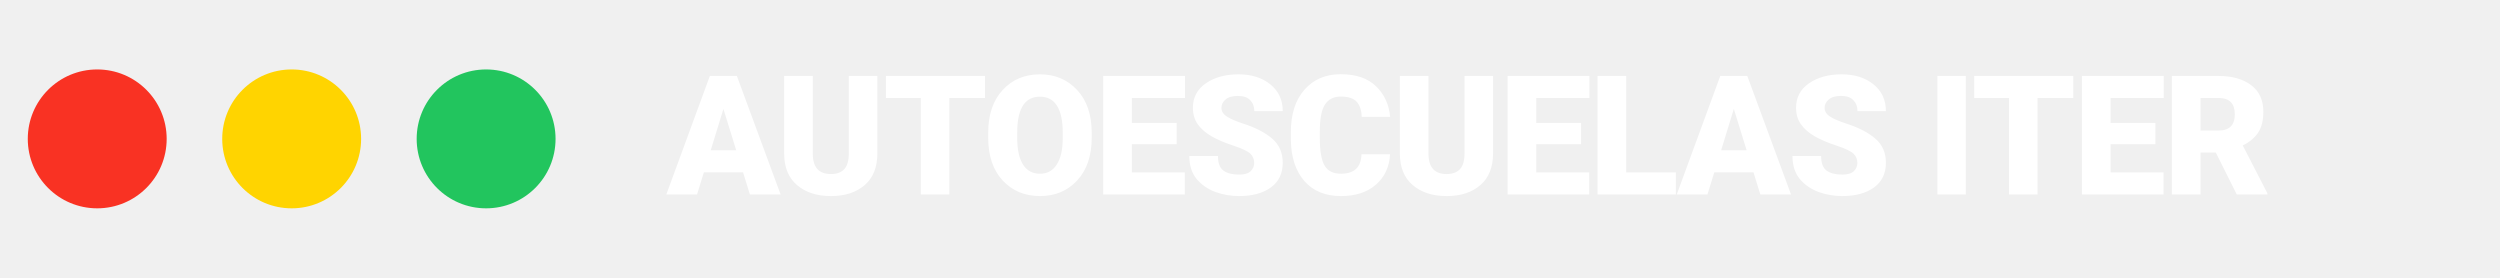
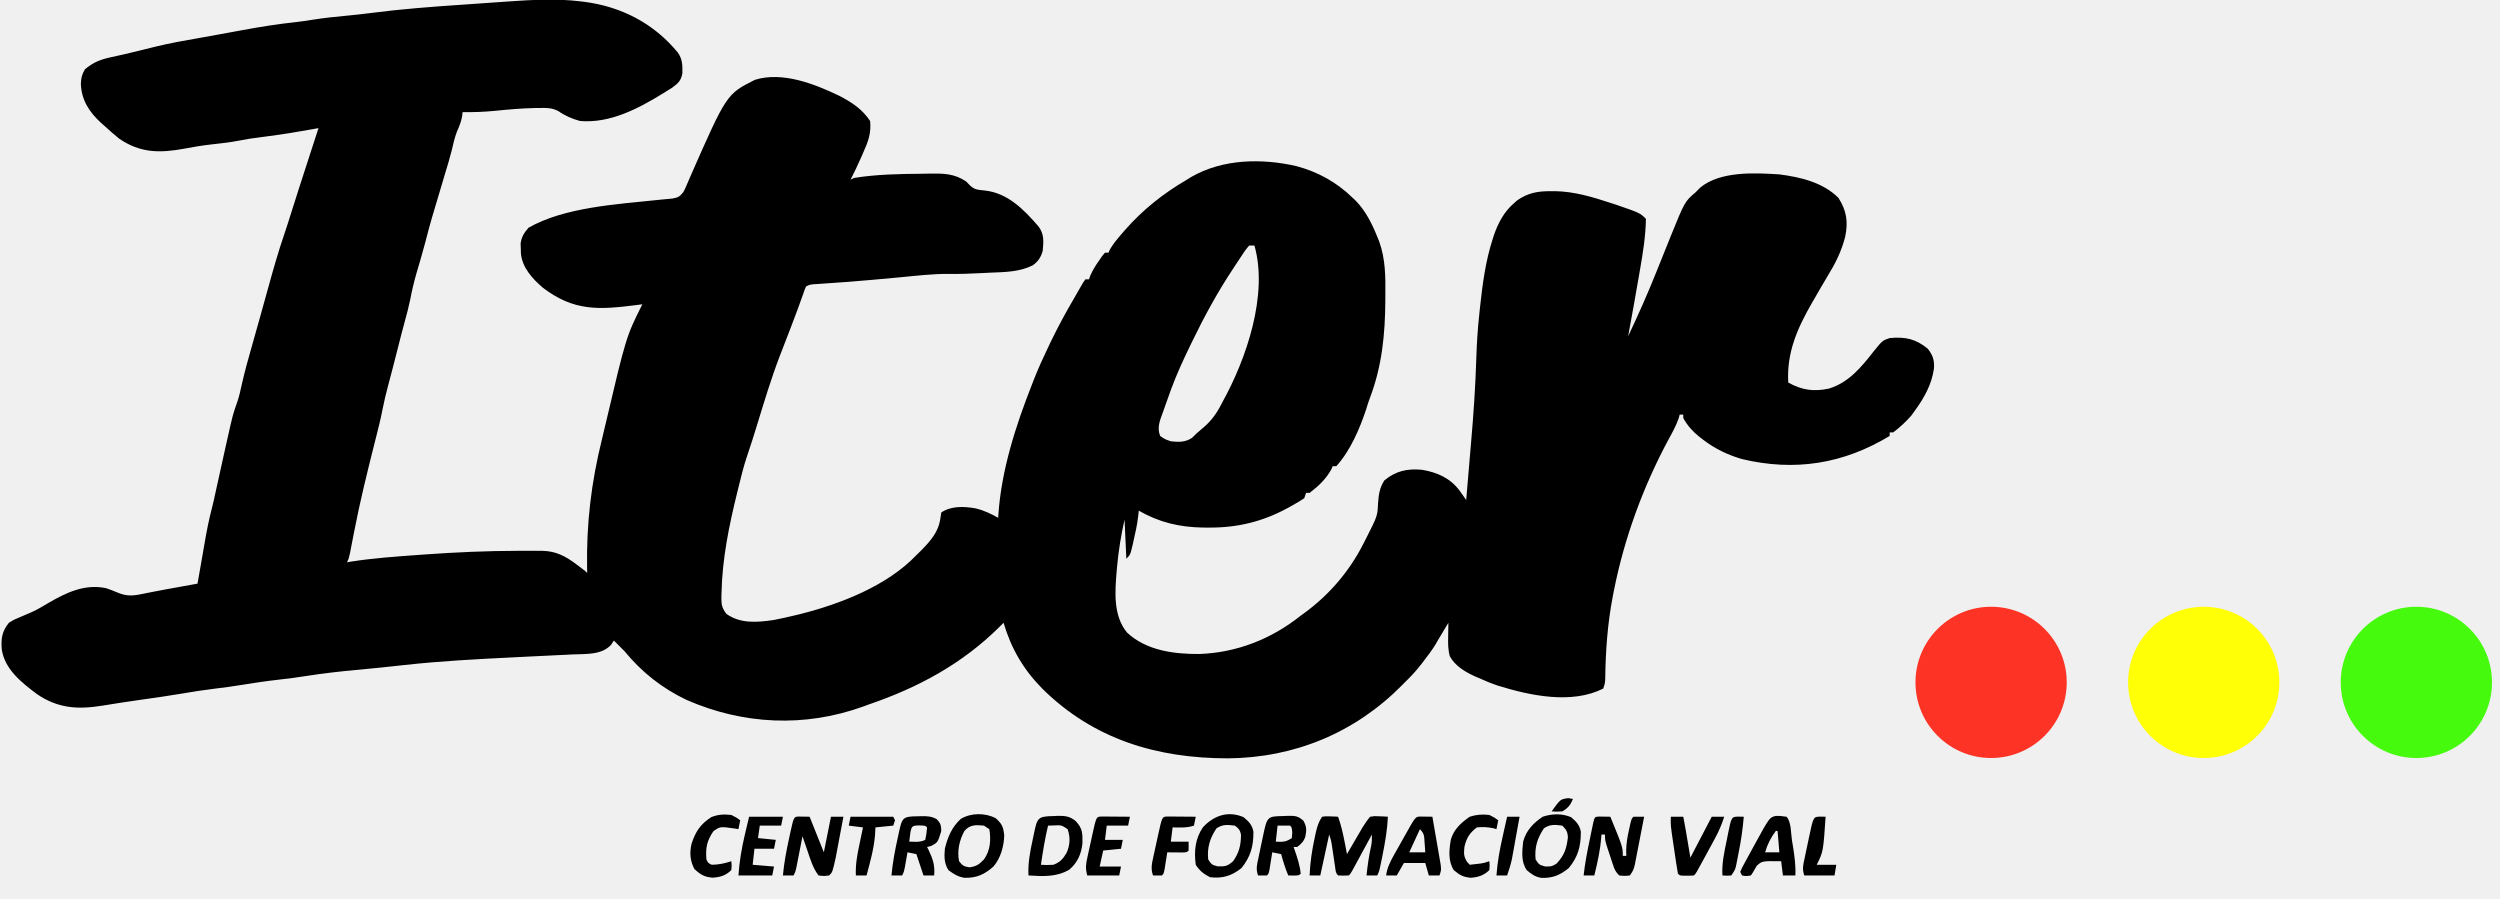
- <svg xmlns="http://www.w3.org/2000/svg" viewBox="0 0 360 40" width="360" height="40" fill="none">
-   <g id="semaforo">
-     <circle cx="14" cy="20" r="10" fill="#f93223" />
-     <circle cx="42" cy="20" r="10" fill="#ffd400" />
-     <circle cx="70" cy="20" r="10" fill="#22c55e" />
+ <svg xmlns="http://www.w3.org/2000/svg" viewBox="0 0 1405 505" width="1405" height="505" fill="none">
+   <g id="iter-logo">
+     <path id="iter-wordmark" fill="#000000" fill-rule="evenodd" d="M 326.12 0.75 C 326.86 0.84 327.60 0.93 328.36 1.02 C 349.24 3.73 367.36 13.09 380.86 29.44 C 383.57 33.16 383.59 36.69 383.50 41.19 C 382.76 45.33 381.10 46.82 377.78 49.26 C 376.86 49.83 375.94 50.41 375.00 51.00 C 374.45 51.35 373.89 51.70 373.32 52.05 C 359.10 60.85 343.06 69.44 326.00 68.00 C 321.51 66.78 317.52 65.07 313.71 62.38 C 310.16 60.57 307.02 60.59 303.12 60.69 C 302.35 60.70 301.58 60.70 300.79 60.71 C 293.21 60.86 285.68 61.53 278.15 62.29 C 272.07 62.89 266.10 63.12 260.00 63.00 C 259.90 63.85 259.79 64.69 259.69 65.56 C 259.07 68.64 258.11 71.06 256.82 73.89 C 255.46 77.38 254.69 81.00 253.84 84.64 C 252.71 89.14 251.35 93.56 250.00 98.00 C 242.01 124.64 242.01 124.64 239.00 136.25 C 238.20 139.25 237.36 142.23 236.50 145.21 C 236.23 146.14 235.96 147.06 235.69 148.02 C 235.16 149.82 234.64 151.62 234.10 153.42 C 232.65 158.43 231.47 163.42 230.50 168.55 C 229.69 172.54 228.63 176.45 227.56 180.38 C 227.11 182.05 226.67 183.73 226.22 185.41 C 226.01 186.21 225.79 187.01 225.57 187.83 C 224.88 190.46 224.21 193.10 223.56 195.75 C 222.60 199.67 221.59 203.58 220.55 207.49 C 220.42 208.00 220.42 208.00 219.75 210.54 C 219.22 212.55 218.69 214.55 218.16 216.55 C 216.99 220.98 215.89 225.39 215.02 229.88 C 213.83 236.09 212.25 242.19 210.69 248.31 C 206.45 265.15 202.27 281.95 199.00 299.00 C 198.46 301.77 197.92 304.54 197.38 307.31 C 197.14 308.55 196.90 309.78 196.65 311.05 C 196.00 314.00 196.00 314.00 195.00 316.00 C 195.71 315.88 196.42 315.76 197.15 315.64 C 209.70 313.68 222.34 312.79 235.00 311.88 C 236.22 311.79 237.44 311.70 238.69 311.61 C 256.15 310.36 273.56 309.59 291.06 309.56 C 292.03 309.56 293.01 309.55 294.01 309.54 C 296.75 309.53 299.48 309.54 302.22 309.57 C 303.01 309.56 303.81 309.56 304.62 309.56 C 312.39 309.69 317.65 312.46 323.88 317.12 C 324.82 317.83 325.77 318.53 326.74 319.26 C 329.00 321.00 329.00 321.00 330.00 322.00 C 329.98 321.24 329.97 320.48 329.95 319.70 C 329.50 294.53 332.21 271.47 338.27 246.98 C 338.91 244.35 339.54 241.71 340.15 239.07 C 351.86 189.28 351.86 189.28 361.00 171.00 C 359.91 171.14 358.82 171.29 357.70 171.44 C 336.72 174.09 322.60 175.11 305.00 161.62 C 299.20 156.63 293.52 150.44 292.76 142.51 C 292.74 141.58 292.71 140.65 292.69 139.69 C 292.65 138.76 292.61 137.84 292.57 136.89 C 293.15 132.99 294.46 131.00 297.00 128.00 C 317.18 116.46 346.62 114.81 369.31 112.41 C 370.10 112.33 370.89 112.25 371.71 112.16 C 373.77 111.95 375.84 111.77 377.90 111.59 C 381.28 110.95 381.88 110.54 384.00 108.00 C 384.99 106.16 384.99 106.16 385.88 104.07 C 386.21 103.29 386.55 102.50 386.90 101.69 C 387.27 100.84 387.63 100.00 388.00 99.12 C 408.36 52.85 408.36 52.85 424.28 44.86 C 439.77 39.99 458.15 47.30 472.00 54.00 C 479.01 57.71 484.55 61.33 489.00 68.00 C 489.69 74.78 487.96 79.50 485.19 85.62 C 484.83 86.44 484.47 87.26 484.11 88.11 C 482.20 92.47 480.17 96.76 478.00 101.00 C 478.66 100.67 479.32 100.34 480.00 100.00 C 492.42 97.98 505.25 97.76 517.81 97.65 C 519.22 97.63 520.62 97.61 522.03 97.58 C 530.08 97.44 536.21 97.43 543.00 102.00 C 543.69 102.72 544.39 103.44 545.10 104.18 C 547.72 106.69 549.81 106.70 553.38 107.06 C 566.28 108.41 575.37 117.70 583.54 127.15 C 586.89 131.39 586.53 135.79 586.00 141.00 C 585.01 144.56 583.42 147.01 580.37 149.14 C 572.70 152.94 564.57 152.90 556.19 153.25 C 554.69 153.33 553.20 153.40 551.70 153.48 C 545.55 153.80 539.43 154.04 533.27 153.93 C 523.97 153.87 514.69 155.00 505.44 155.88 C 501.42 156.25 497.40 156.61 493.38 156.98 C 492.40 157.07 491.42 157.16 490.41 157.25 C 481.11 158.10 471.81 158.80 462.49 159.40 C 461.51 159.47 460.53 159.54 459.52 159.61 C 459.10 159.63 459.10 159.63 456.99 159.77 C 455.00 160.00 455.00 160.00 453.00 161.00 C 452.21 162.77 452.21 162.77 451.38 165.25 C 449.37 171.00 447.24 176.69 445.06 182.38 C 444.71 183.29 444.36 184.21 444.00 185.16 C 442.13 190.07 440.23 194.98 438.31 199.88 C 433.34 212.83 429.37 226.13 425.30 239.39 C 423.57 245.00 421.81 250.59 419.91 256.14 C 417.93 262.02 416.43 267.97 415.00 274.00 C 414.88 274.50 414.88 274.50 414.25 277.03 C 409.69 295.56 405.92 313.93 405.50 333.06 C 405.48 333.48 405.48 333.48 405.41 335.57 C 405.41 339.72 405.63 341.50 408.16 344.93 C 415.99 350.63 425.51 349.79 434.72 348.46 C 438.51 347.74 442.25 346.90 446.00 346.00 C 447.26 345.70 448.52 345.40 449.82 345.09 C 472.46 339.36 498.58 329.22 515.00 312.00 C 515.83 311.20 516.65 310.39 517.50 309.56 C 522.86 304.07 527.46 299.07 528.50 291.25 C 528.66 290.18 528.83 289.11 529.00 288.00 C 534.59 284.27 541.70 284.55 548.19 285.69 C 552.88 286.78 556.80 288.67 561.00 291.00 C 561.01 290.72 561.01 290.72 561.08 289.30 C 562.77 264.24 570.83 239.22 580.00 216.00 C 580.30 215.22 580.60 214.44 580.91 213.64 C 583.41 207.25 586.22 201.05 589.19 194.88 C 589.67 193.87 590.15 192.87 590.64 191.84 C 594.75 183.35 599.22 175.13 604.00 167.00 C 604.60 165.94 605.20 164.89 605.82 163.80 C 606.35 162.88 606.89 161.95 607.44 161.00 C 607.89 160.22 608.34 159.43 608.81 158.62 C 609.20 158.09 609.59 157.55 610.00 157.00 C 610.66 157.00 611.32 157.00 612.00 157.00 C 612.26 156.28 612.52 155.57 612.78 154.83 C 614.07 151.83 615.63 149.36 617.50 146.69 C 618.11 145.80 618.72 144.92 619.34 144.01 C 619.89 143.35 620.44 142.68 621.00 142.00 C 621.66 142.00 622.32 142.00 623.00 142.00 C 623.22 141.48 623.44 140.95 623.66 140.41 C 625.51 137.09 627.91 134.30 630.38 131.44 C 630.90 130.82 631.43 130.21 631.98 129.57 C 642.15 117.95 653.67 108.76 667.00 101.00 C 667.80 100.50 668.60 100.00 669.43 99.48 C 687.15 89.25 709.10 88.90 728.65 93.37 C 740.61 96.60 751.14 102.36 760.00 111.00 C 760.33 111.31 760.33 111.31 761.97 112.86 C 767.49 118.55 771.07 125.69 774.00 133.00 C 774.36 133.87 774.71 134.75 775.08 135.65 C 778.70 145.74 778.66 155.54 778.56 166.12 C 778.56 167.05 778.56 167.97 778.55 168.92 C 778.46 187.75 776.67 205.88 769.90 223.60 C 769.09 225.76 768.40 227.91 767.75 230.12 C 764.12 241.08 758.81 253.41 751.00 262.00 C 750.34 262.00 749.68 262.00 749.00 262.00 C 748.77 262.54 748.55 263.07 748.31 263.62 C 745.26 269.16 740.99 273.23 736.00 277.00 C 735.34 277.00 734.68 277.00 734.00 277.00 C 733.67 277.99 733.34 278.98 733.00 280.00 C 730.56 281.61 728.18 283.04 725.62 284.44 C 724.90 284.84 724.17 285.24 723.42 285.65 C 709.62 293.11 695.49 296.58 679.81 296.50 C 679.18 296.50 679.18 296.50 675.96 296.49 C 662.83 296.26 651.45 293.58 640.00 287.00 C 639.87 288.14 639.75 289.27 639.62 290.45 C 639.05 295.00 638.12 299.41 637.06 303.88 C 636.89 304.63 636.72 305.39 636.55 306.17 C 635.24 311.76 635.24 311.76 633.00 314.00 C 632.67 306.74 632.34 299.48 632.00 292.00 C 630.03 300.80 628.62 309.39 627.81 318.38 C 627.73 319.29 627.65 320.20 627.56 321.15 C 626.59 332.58 625.56 346.04 633.39 355.48 C 644.16 365.67 660.01 367.67 674.27 367.54 C 695.26 366.74 714.67 359.03 731.00 346.00 C 731.73 345.47 732.46 344.94 733.21 344.40 C 747.00 334.29 758.23 321.22 766.00 306.00 C 766.52 304.99 767.03 303.99 767.57 302.95 C 774.14 289.97 774.14 289.97 774.44 283.12 C 774.83 277.97 775.22 274.40 778.00 270.00 C 784.36 264.71 790.81 263.26 799.00 264.00 C 807.57 265.38 814.98 268.61 820.30 275.74 C 820.74 276.36 821.18 276.99 821.63 277.63 C 822.07 278.26 822.52 278.89 822.98 279.54 C 823.32 280.02 823.65 280.50 824.00 281.00 C 824.64 273.53 825.28 266.06 825.90 258.59 C 826.20 255.12 826.49 251.65 826.79 248.17 C 828.13 232.60 829.21 217.08 829.68 201.44 C 829.94 193.04 830.46 184.74 831.38 176.38 C 831.44 175.75 831.44 175.75 831.78 172.59 C 833.21 159.51 834.82 146.92 838.88 134.38 C 839.11 133.65 839.34 132.93 839.58 132.18 C 841.94 125.35 845.30 118.94 850.88 114.19 C 851.49 113.64 852.11 113.10 852.74 112.54 C 858.91 108.33 864.24 107.42 871.56 107.44 C 872.47 107.44 873.37 107.44 874.31 107.44 C 885.01 107.71 894.90 110.67 905.00 114.00 C 906.17 114.38 907.34 114.76 908.55 115.15 C 921.69 119.69 921.69 119.69 925.00 123.00 C 924.86 132.61 923.34 142.06 921.69 151.50 C 921.47 152.79 921.25 154.08 921.02 155.41 C 919.10 166.62 917.08 177.82 915.00 189.00 C 920.64 177.08 925.98 165.09 930.87 152.84 C 933.04 147.38 935.24 141.94 937.44 136.50 C 937.90 135.34 938.37 134.18 938.85 132.99 C 946.84 113.26 946.84 113.26 953.00 108.00 C 953.83 107.15 954.65 106.31 955.50 105.44 C 966.82 96.07 986.28 97.12 1000.00 98.00 C 1011.84 99.52 1024.51 102.51 1033.19 111.19 C 1037.78 118.31 1038.75 124.76 1037.00 133.00 C 1034.95 141.16 1031.55 147.94 1027.17 155.07 C 1024.67 159.19 1022.28 163.38 1019.88 167.56 C 1019.37 168.42 1018.87 169.29 1018.35 170.18 C 1010.13 184.45 1004.01 198.25 1005.00 215.00 C 1012.65 219.23 1019.21 220.22 1027.79 218.41 C 1039.00 214.98 1045.99 206.44 1052.99 197.48 C 1057.96 191.35 1057.96 191.35 1062.00 190.00 C 1070.66 189.15 1076.63 190.44 1083.38 195.94 C 1086.30 199.66 1087.21 202.49 1086.88 207.19 C 1085.56 216.27 1081.34 223.68 1076.00 231.00 C 1075.38 231.87 1074.76 232.73 1074.12 233.62 C 1071.05 237.06 1067.69 240.23 1064.00 243.00 C 1063.34 243.00 1062.68 243.00 1062.00 243.00 C 1062.00 243.66 1062.00 244.32 1062.00 245.00 C 1036.01 260.70 1008.74 265.09 979.00 258.00 C 970.82 255.61 963.75 252.19 957.00 247.00 C 956.35 246.50 955.70 246.01 955.04 245.50 C 951.19 242.38 948.45 239.31 946.00 235.00 C 946.00 234.34 946.00 233.68 946.00 233.00 C 945.34 233.00 944.68 233.00 944.00 233.00 C 943.76 233.82 943.52 234.64 943.28 235.48 C 941.76 239.67 939.71 243.36 937.56 247.25 C 923.40 273.65 912.80 302.59 907.00 332.00 C 906.91 332.48 906.91 332.48 906.43 334.89 C 903.44 350.45 902.33 365.75 902.14 381.58 C 902.00 384.00 902.00 384.00 901.00 387.00 C 883.19 395.91 860.00 390.96 841.86 385.34 C 838.14 384.09 834.56 382.62 831.00 381.00 C 830.24 380.67 829.48 380.35 828.69 380.01 C 823.24 377.51 817.75 374.21 814.81 368.83 C 813.74 365.10 813.79 361.53 813.88 357.69 C 813.88 356.95 813.89 356.21 813.90 355.44 C 813.93 353.63 813.96 351.81 814.00 350.00 C 813.80 350.33 813.80 350.33 812.79 352.01 C 811.20 354.67 809.60 357.34 808.00 360.00 C 807.54 360.80 807.08 361.60 806.61 362.43 C 804.63 365.60 802.41 368.55 800.12 371.50 C 799.70 372.06 799.28 372.61 798.85 373.18 C 796.12 376.72 793.22 379.89 790.00 383.00 C 789.35 383.66 788.71 384.31 788.04 384.99 C 761.64 411.78 727.55 425.91 689.97 426.19 C 650.17 426.15 614.56 415.53 585.69 386.94 C 575.19 376.29 568.22 364.39 564.00 350.00 C 563.28 350.73 562.56 351.45 561.81 352.20 C 540.77 373.13 515.88 386.49 488.00 396.00 C 487.06 396.35 486.13 396.70 485.16 397.05 C 452.30 408.93 417.71 407.29 385.86 393.36 C 372.05 386.79 360.70 377.79 351.00 366.00 C 349.68 364.65 348.36 363.31 347.00 362.00 C 346.34 361.34 345.68 360.68 345.00 360.00 C 344.74 360.39 344.74 360.39 343.44 362.38 C 338.02 368.20 329.43 367.45 321.97 367.78 C 320.80 367.84 319.63 367.90 318.43 367.96 C 315.93 368.08 313.43 368.20 310.94 368.32 C 305.74 368.56 300.55 368.82 295.36 369.08 C 292.79 369.21 290.22 369.34 287.65 369.47 C 267.48 370.46 247.33 371.52 227.25 373.75 C 224.15 374.09 221.04 374.42 217.94 374.75 C 216.36 374.92 214.78 375.08 213.21 375.25 C 209.09 375.69 204.97 376.10 200.84 376.46 C 191.25 377.32 181.76 378.40 172.24 379.89 C 166.98 380.72 161.73 381.42 156.44 382.00 C 149.59 382.76 142.81 383.79 136.02 384.89 C 131.00 385.71 125.99 386.40 120.94 387.00 C 114.61 387.76 108.35 388.74 102.07 389.82 C 94.35 391.14 86.61 392.22 78.86 393.31 C 71.75 394.31 64.65 395.40 57.57 396.57 C 43.73 398.81 32.54 398.17 20.67 390.02 C 12.13 383.56 2.66 376.20 1.00 365.00 C 0.51 358.94 1.06 354.92 5.00 350.00 C 8.18 348.07 8.18 348.07 11.88 346.56 C 13.22 345.99 14.57 345.41 15.91 344.83 C 16.25 344.68 16.25 344.68 17.97 343.94 C 21.21 342.44 24.25 340.63 27.31 338.81 C 37.35 332.97 47.66 328.05 59.62 330.55 C 61.80 331.27 63.88 332.10 66.00 333.00 C 70.89 335.07 74.42 334.96 79.50 333.88 C 80.99 333.58 82.48 333.29 83.96 333.00 C 84.76 332.84 85.56 332.68 86.39 332.52 C 91.27 331.55 96.17 330.69 101.06 329.81 C 102.97 329.47 104.88 329.12 106.79 328.77 C 107.19 328.70 107.19 328.70 109.25 328.32 C 109.54 328.27 109.54 328.27 111.00 328.00 C 111.30 326.27 111.61 324.55 111.91 322.82 C 112.18 321.30 112.45 319.77 112.72 318.25 C 113.42 314.34 114.10 310.42 114.76 306.51 C 115.99 299.29 117.34 292.20 119.21 285.11 C 120.00 282.00 120.68 278.89 121.34 275.75 C 123.00 267.98 124.72 260.23 126.48 252.48 C 126.83 250.94 127.18 249.40 127.52 247.86 C 130.89 232.80 130.89 232.80 133.35 225.91 C 134.47 222.61 135.19 219.21 135.94 215.81 C 137.53 208.86 139.37 202.02 141.37 195.17 C 142.72 190.52 144.01 185.85 145.31 181.19 C 145.61 180.12 145.91 179.06 146.22 177.96 C 147.77 172.43 149.31 166.89 150.83 161.36 C 153.60 151.34 156.41 141.40 159.78 131.58 C 161.10 127.69 162.34 123.79 163.56 119.88 C 166.76 109.66 170.07 99.49 173.38 89.31 C 173.65 88.46 173.93 87.61 174.21 86.73 C 175.81 81.82 177.40 76.91 179.00 72.00 C 177.90 72.20 176.81 72.40 175.68 72.60 C 167.35 74.10 159.03 75.49 150.62 76.56 C 139.54 78.02 139.54 78.02 134.19 79.06 C 129.05 80.06 123.88 80.61 118.69 81.18 C 113.47 81.77 108.35 82.64 103.19 83.62 C 89.72 86.08 78.70 85.99 67.02 77.95 C 64.24 75.73 61.61 73.42 59.00 71.00 C 58.25 70.34 57.49 69.67 56.71 68.99 C 50.13 62.91 45.82 56.32 45.44 47.19 C 45.62 43.68 45.93 42.12 47.69 39.00 C 52.19 35.11 56.49 33.41 62.25 32.19 C 63.77 31.85 65.28 31.51 66.80 31.17 C 67.62 30.99 68.45 30.80 69.30 30.62 C 72.24 29.95 75.16 29.24 78.08 28.52 C 79.14 28.25 80.20 27.99 81.30 27.73 C 83.36 27.22 85.42 26.71 87.48 26.19 C 95.49 24.24 103.57 22.79 111.70 21.40 C 115.67 20.71 119.63 19.98 123.59 19.25 C 126.07 18.79 128.54 18.34 131.01 17.89 C 132.67 17.59 134.33 17.28 135.99 16.98 C 146.08 15.11 156.14 13.51 166.35 12.41 C 169.69 12.03 172.99 11.55 176.31 11.00 C 182.42 10.03 188.54 9.41 194.70 8.83 C 199.22 8.40 203.73 7.92 208.24 7.33 C 225.35 5.10 242.50 3.80 259.71 2.64 C 263.72 2.37 267.73 2.09 271.74 1.80 C 274.89 1.58 278.05 1.36 281.20 1.14 C 282.68 1.04 284.16 0.94 285.63 0.83 C 299.05 -0.11 312.74 -0.88 326.12 0.75 Z M 702.00 138.00 C 702.99 138.00 703.98 138.00 705.00 138.00 C 712.85 165.69 700.38 201.90 687.00 226.00 C 686.49 226.98 685.97 227.95 685.44 228.96 C 682.58 234.13 679.45 237.82 674.83 241.53 C 673.09 242.92 671.57 244.42 670.00 246.00 C 666.34 248.58 662.31 248.53 658.00 248.00 C 654.56 246.81 654.56 246.81 652.00 245.00 C 650.08 240.16 651.96 236.14 653.62 231.50 C 653.90 230.70 654.18 229.90 654.47 229.07 C 655.30 226.71 656.15 224.35 657.00 222.00 C 657.42 220.83 657.84 219.66 658.27 218.46 C 661.38 210.08 665.11 202.03 669.00 194.00 C 669.31 193.35 669.63 192.70 669.95 192.03 C 676.81 177.89 684.29 164.10 693.00 151.00 C 693.37 150.43 693.74 149.86 694.13 149.27 C 695.32 147.45 696.53 145.63 697.75 143.81 C 698.13 143.23 698.50 142.66 698.89 142.06 C 699.98 140.46 699.98 140.46 702.00 138.00 Z" />
+     <path id="iter-subtitulo" fill="#000000" fill-rule="evenodd" d="M 559.50 459.75 C 563.20 463.08 563.85 464.60 564.38 469.56 C 564.18 475.76 562.37 482.17 558.35 486.96 C 553.40 491.38 548.84 493.51 542.06 493.32 C 538.30 492.74 536.06 491.27 533.00 489.00 C 530.59 485.12 530.63 481.48 531.00 477.00 C 532.55 470.52 534.97 464.75 540.00 460.19 C 545.83 456.73 553.58 456.79 559.50 459.75 Z M 882.94 459.25 C 885.83 461.71 887.77 463.66 888.43 467.48 C 888.45 475.65 886.87 481.53 881.62 487.88 C 876.63 491.92 872.57 493.57 866.18 493.36 C 862.75 492.80 860.60 491.22 858.00 489.00 C 854.73 484.10 855.46 478.73 856.00 473.00 C 857.68 466.77 861.72 462.54 867.00 459.00 C 872.22 457.26 877.85 457.08 882.94 459.25 Z M 698.88 459.25 C 701.83 461.68 703.76 463.63 704.43 467.48 C 704.45 475.65 702.84 481.47 697.69 487.88 C 692.04 492.34 687.03 493.78 680.00 493.00 C 676.25 490.98 674.36 489.55 672.00 486.00 C 671.02 478.43 671.66 471.41 676.00 465.00 C 682.06 458.33 690.22 455.49 698.88 459.25 Z M 592.19 458.62 C 592.94 458.59 593.70 458.55 594.48 458.51 C 598.62 458.45 601.21 458.73 604.49 461.40 C 608.46 465.51 608.42 468.41 608.33 473.98 C 607.68 479.96 605.59 484.78 600.97 488.73 C 593.75 493.02 586.11 492.49 578.00 492.00 C 577.66 484.90 578.93 478.48 580.44 471.56 C 580.67 470.46 580.90 469.36 581.13 468.23 C 582.97 459.59 583.22 458.79 592.19 458.62 Z M 743.00 459.00 C 745.16 458.71 745.16 458.71 747.62 458.81 C 748.44 458.84 749.26 458.87 750.10 458.89 C 750.41 458.91 750.41 458.91 752.00 459.00 C 753.63 463.56 754.72 468.13 755.62 472.88 C 755.76 473.56 755.89 474.25 756.03 474.96 C 756.36 476.64 756.68 478.32 757.00 480.00 C 757.29 479.51 757.57 479.01 757.87 478.50 C 759.18 476.25 760.50 474.00 761.81 471.75 C 762.04 471.36 762.04 471.36 763.18 469.39 C 763.62 468.64 764.06 467.89 764.52 467.11 C 764.92 466.42 765.33 465.73 765.74 465.01 C 767.07 462.90 768.38 460.91 770.00 459.00 C 772.48 458.61 772.48 458.61 775.19 458.75 C 776.09 458.79 776.99 458.82 777.92 458.86 C 778.26 458.88 778.26 458.88 780.00 459.00 C 779.66 466.32 778.44 473.40 777.00 480.56 C 776.82 481.46 776.64 482.35 776.46 483.27 C 775.13 489.73 775.13 489.73 774.00 492.00 C 772.02 492.00 770.04 492.00 768.00 492.00 C 768.55 486.32 769.37 480.84 770.60 475.26 C 771.00 473.00 771.00 473.00 771.00 469.00 C 770.64 469.66 770.28 470.32 769.91 471.00 C 768.30 473.98 766.68 476.96 765.06 479.94 C 764.50 480.98 763.93 482.02 763.35 483.09 C 762.82 484.08 762.28 485.07 761.72 486.09 C 761.23 487.01 760.73 487.92 760.22 488.87 C 759.00 491.00 759.00 491.00 758.00 492.00 C 755.00 492.12 755.00 492.12 752.00 492.00 C 750.49 490.49 750.59 488.94 750.28 486.85 C 750.15 486.01 750.03 485.17 749.89 484.30 C 749.76 483.42 749.63 482.54 749.50 481.62 C 749.24 479.89 748.98 478.15 748.72 476.41 C 748.60 475.64 748.49 474.87 748.37 474.07 C 748.00 472.00 748.00 472.00 747.00 469.00 C 745.35 476.59 743.70 484.18 742.00 492.00 C 740.02 492.00 738.04 492.00 736.00 492.00 C 736.29 484.65 737.36 477.61 738.94 470.44 C 739.11 469.65 739.28 468.87 739.45 468.06 C 740.25 464.55 740.99 462.02 743.00 459.00 Z M 721.31 458.62 C 722.09 458.59 722.86 458.55 723.65 458.51 C 727.75 458.45 729.39 458.45 732.54 461.27 C 734.40 464.75 734.31 466.38 733.62 470.13 C 732.71 472.87 731.31 474.32 729.00 476.00 C 728.34 476.00 727.68 476.00 727.00 476.00 C 727.20 476.58 727.41 477.16 727.62 477.76 C 729.13 482.14 730.54 486.36 731.00 491.00 C 730.00 492.00 730.00 492.00 726.94 492.06 C 725.97 492.04 725.00 492.02 724.00 492.00 C 722.34 488.08 721.13 484.11 720.00 480.00 C 718.35 479.67 716.70 479.34 715.00 479.00 C 714.87 479.85 714.73 480.71 714.60 481.59 C 714.42 482.69 714.24 483.80 714.06 484.94 C 713.98 485.49 713.98 485.49 713.54 488.28 C 713.00 491.00 713.00 491.00 712.00 492.00 C 710.33 492.04 708.67 492.04 707.00 492.00 C 705.75 488.25 706.37 486.26 707.18 482.40 C 707.31 481.76 707.44 481.12 707.58 480.47 C 707.86 479.12 708.15 477.78 708.43 476.44 C 708.87 474.38 709.30 472.31 709.73 470.25 C 712.14 458.79 712.14 458.79 721.31 458.62 Z M 448.85 458.90 C 450.90 458.93 452.95 458.97 455.00 459.00 C 457.67 465.67 460.33 472.33 463.00 479.00 C 464.32 472.40 465.64 465.80 467.00 459.00 C 469.31 459.00 471.62 459.00 474.00 459.00 C 473.22 463.21 472.42 467.42 471.62 471.62 C 471.51 472.22 471.51 472.22 470.95 475.23 C 470.73 476.38 470.51 477.54 470.29 478.73 C 470.09 479.78 469.89 480.84 469.69 481.93 C 467.85 490.15 467.85 490.15 466.00 492.00 C 463.12 492.38 463.12 492.38 460.00 492.00 C 456.89 487.89 455.45 483.01 453.81 478.19 C 453.54 477.40 453.27 476.61 452.99 475.80 C 452.32 473.87 451.66 471.93 451.00 470.00 C 450.88 470.60 450.77 471.19 450.65 471.80 C 450.12 474.50 449.59 477.19 449.06 479.88 C 448.88 480.81 448.70 481.75 448.51 482.71 C 448.33 483.61 448.16 484.51 447.97 485.43 C 447.81 486.26 447.65 487.08 447.48 487.94 C 447.00 490.00 447.00 490.00 446.00 492.00 C 444.02 492.00 442.04 492.00 440.00 492.00 C 440.65 484.86 441.95 478.00 443.50 471.00 C 443.73 469.95 443.95 468.90 444.18 467.82 C 446.11 459.05 446.11 459.05 448.85 458.90 Z M 515.81 458.75 C 516.54 458.73 517.26 458.71 518.01 458.69 C 521.27 458.66 523.58 458.77 526.45 460.38 C 528.60 462.63 528.93 463.88 529.00 467.00 C 527.03 473.45 527.03 473.45 523.31 475.44 C 522.55 475.62 521.79 475.81 521.00 476.00 C 521.29 476.57 521.58 477.14 521.88 477.72 C 524.31 482.79 525.48 486.39 525.00 492.00 C 523.02 492.00 521.04 492.00 519.00 492.00 C 517.67 488.00 516.33 484.00 515.00 480.00 C 513.35 479.67 511.70 479.34 510.00 479.00 C 509.87 479.77 509.73 480.54 509.60 481.34 C 509.42 482.34 509.24 483.34 509.06 484.38 C 508.89 485.37 508.71 486.37 508.54 487.40 C 508.00 490.00 508.00 490.00 507.00 492.00 C 505.02 492.00 503.04 492.00 501.00 492.00 C 501.65 484.86 502.95 478.00 504.50 471.00 C 504.73 469.95 504.95 468.90 505.18 467.82 C 506.99 459.58 507.24 458.81 515.81 458.75 Z M 898.85 458.90 C 900.90 458.93 902.95 458.97 905.00 459.00 C 912.00 476.02 912.00 476.02 912.00 481.00 C 912.66 481.00 913.32 481.00 914.00 481.00 C 913.97 480.00 913.94 478.99 913.91 477.96 C 914.00 473.98 914.57 470.50 915.44 466.62 C 915.70 465.40 915.97 464.18 916.25 462.91 C 917.00 460.00 917.00 460.00 918.00 459.00 C 920.00 458.96 922.00 458.96 924.00 459.00 C 923.19 463.22 922.37 467.44 921.55 471.65 C 921.27 473.09 920.99 474.52 920.71 475.96 C 920.32 478.02 919.91 480.08 919.51 482.14 C 919.39 482.77 919.39 482.77 918.78 485.91 C 918.00 489.00 918.00 489.00 916.00 492.00 C 913.00 492.31 913.00 492.31 910.00 492.00 C 907.89 489.89 907.42 488.75 906.49 485.97 C 906.23 485.18 905.96 484.39 905.69 483.57 C 905.42 482.74 905.15 481.92 904.88 481.06 C 904.60 480.24 904.32 479.41 904.04 478.56 C 902.00 472.39 902.00 472.39 902.00 469.00 C 901.34 469.00 900.68 469.00 900.00 469.00 C 899.96 469.57 899.93 470.14 899.89 470.73 C 899.30 478.01 897.76 484.93 896.00 492.00 C 894.02 492.00 892.04 492.00 890.00 492.00 C 890.74 485.09 892.07 478.36 893.50 471.56 C 893.73 470.46 893.95 469.36 894.18 468.23 C 894.40 467.19 894.62 466.14 894.84 465.07 C 895.04 464.12 895.24 463.17 895.44 462.19 C 896.24 459.04 896.24 459.04 898.85 458.90 Z M 798.07 458.90 C 798.48 458.91 798.48 458.91 800.56 458.94 C 801.39 458.95 802.22 458.96 803.07 458.96 C 803.70 458.98 804.34 458.99 805.00 459.00 C 805.74 463.22 806.47 467.43 807.19 471.65 C 807.44 473.09 807.69 474.52 807.94 475.96 C 808.30 478.02 808.65 480.08 809.00 482.14 C 809.11 482.77 809.11 482.77 809.65 485.91 C 810.00 489.00 810.00 489.00 809.00 492.00 C 807.02 492.00 805.04 492.00 803.00 492.00 C 802.34 489.69 801.68 487.38 801.00 485.00 C 797.04 485.00 793.08 485.00 789.00 485.00 C 787.68 487.31 786.36 489.62 785.00 492.00 C 783.02 492.00 781.04 492.00 779.00 492.00 C 779.60 487.64 781.20 484.46 783.34 480.64 C 783.67 480.05 784.00 479.46 784.34 478.85 C 785.03 477.61 785.73 476.38 786.43 475.14 C 787.50 473.25 788.57 471.34 789.63 469.44 C 795.47 459.03 795.47 459.03 798.07 458.90 Z M 998.04 458.55 C 1000.25 458.50 1000.25 458.50 1004.00 459.00 C 1006.72 461.72 1006.48 468.45 1007.06 472.12 C 1007.25 473.25 1007.44 474.38 1007.63 475.55 C 1008.51 481.09 1009.25 486.38 1009.00 492.00 C 1006.69 492.00 1004.38 492.00 1002.00 492.00 C 1001.67 489.36 1001.34 486.72 1001.00 484.00 C 990.20 483.88 990.20 483.88 987.27 486.62 C 986.48 487.89 985.73 489.17 985.02 490.48 C 984.85 490.73 984.85 490.73 984.00 492.00 C 981.19 492.44 981.19 492.44 979.00 492.00 C 978.67 491.34 978.34 490.68 978.00 490.00 C 979.00 487.68 979.00 487.68 980.57 484.80 C 981.14 483.76 981.70 482.71 982.29 481.63 C 982.89 480.54 983.50 479.44 984.12 478.31 C 984.42 477.77 984.42 477.77 985.89 475.05 C 994.48 459.34 994.48 459.34 998.04 458.55 Z M 939.00 459.00 C 941.31 459.00 943.62 459.00 946.00 459.00 C 946.29 460.58 946.58 462.17 946.88 463.75 C 947.04 464.63 947.20 465.51 947.37 466.42 C 948.28 471.61 949.13 476.81 950.00 482.00 C 951.98 478.20 951.98 478.20 962.00 459.00 C 964.31 459.00 966.62 459.00 969.00 459.00 C 967.66 463.37 965.95 467.22 963.78 471.24 C 963.16 472.39 962.54 473.54 961.90 474.72 C 961.58 475.31 961.25 475.90 960.92 476.51 C 959.93 478.32 958.95 480.14 957.97 481.96 C 953.15 490.85 953.15 490.85 952.00 492.00 C 950.19 492.13 950.19 492.13 948.00 492.12 C 947.28 492.13 946.56 492.13 945.81 492.13 C 944.00 492.00 944.00 492.00 943.00 491.00 C 942.63 489.07 942.32 487.12 942.03 485.17 C 941.85 483.98 941.67 482.79 941.49 481.56 C 941.31 480.30 941.13 479.04 940.94 477.75 C 940.75 476.51 940.56 475.27 940.37 473.99 C 938.88 463.82 938.88 463.82 939.00 459.00 Z M 421.00 459.00 C 427.27 459.00 433.54 459.00 440.00 459.00 C 439.67 460.65 439.34 462.30 439.00 464.00 C 435.04 464.00 431.08 464.00 427.00 464.00 C 426.67 466.31 426.34 468.62 426.00 471.00 C 429.30 471.33 432.60 471.66 436.00 472.00 C 435.67 473.65 435.34 475.30 435.00 477.00 C 431.37 477.00 427.74 477.00 424.00 477.00 C 423.67 479.97 423.34 482.94 423.00 486.00 C 426.96 486.33 430.92 486.66 435.00 487.00 C 434.67 488.65 434.34 490.30 434.00 492.00 C 427.73 492.00 421.46 492.00 415.00 492.00 C 415.56 484.21 416.74 476.90 418.56 469.31 C 418.80 468.31 419.03 467.31 419.27 466.28 C 419.84 463.85 420.42 461.43 421.00 459.00 Z M 618.77 458.89 C 619.51 458.89 620.26 458.90 621.04 458.90 C 621.84 458.91 622.65 458.91 623.49 458.91 C 624.34 458.92 625.19 458.93 626.06 458.94 C 626.92 458.94 627.77 458.95 628.65 458.95 C 630.77 458.96 632.88 458.98 635.00 459.00 C 634.67 460.65 634.34 462.30 634.00 464.00 C 630.04 464.00 626.08 464.00 622.00 464.00 C 621.67 466.64 621.34 469.28 621.00 472.00 C 624.30 472.00 627.60 472.00 631.00 472.00 C 630.67 473.65 630.34 475.30 630.00 477.00 C 628.35 477.17 628.35 477.17 620.00 478.00 C 619.34 480.97 618.68 483.94 618.00 487.00 C 621.96 487.00 625.92 487.00 630.00 487.00 C 629.67 488.65 629.34 490.30 629.00 492.00 C 623.06 492.00 617.12 492.00 611.00 492.00 C 609.93 487.70 610.25 485.78 611.18 481.52 C 611.31 480.90 611.31 480.90 612.00 477.74 C 612.14 477.10 612.28 476.45 612.43 475.79 C 612.88 473.81 613.30 471.83 613.73 469.85 C 616.09 459.06 616.09 459.06 618.77 458.89 Z M 411.00 458.00 C 414.00 459.50 414.00 459.50 416.00 461.00 C 415.67 462.65 415.34 464.30 415.00 466.00 C 414.26 465.87 413.53 465.74 412.77 465.61 C 404.76 464.47 404.76 464.47 400.94 467.12 C 397.25 472.59 396.47 476.48 397.00 483.00 C 398.00 485.06 398.00 485.06 400.00 486.00 C 403.87 485.96 407.34 485.22 411.00 484.00 C 411.25 486.31 411.25 486.31 411.00 489.00 C 407.85 492.04 404.97 492.93 400.62 493.25 C 395.92 492.93 393.65 491.53 390.25 488.38 C 387.79 483.71 387.48 479.27 388.66 474.14 C 390.96 467.25 393.63 463.17 399.81 459.19 C 403.97 457.64 406.56 457.58 411.00 458.00 Z M 837.00 458.00 C 840.00 459.50 840.00 459.50 842.00 461.00 C 841.67 462.65 841.34 464.30 841.00 466.00 C 840.48 465.83 839.97 465.67 839.44 465.50 C 836.11 464.82 833.40 464.64 830.00 465.00 C 825.90 468.10 824.12 471.01 823.00 476.00 C 822.64 479.59 822.56 481.30 824.50 484.38 C 825.00 484.91 825.49 485.45 826.00 486.00 C 827.26 485.86 828.52 485.71 829.81 485.56 C 830.17 485.52 830.17 485.52 831.96 485.32 C 834.00 485.00 834.00 485.00 837.00 484.00 C 837.25 486.31 837.25 486.31 837.00 489.00 C 833.88 492.01 830.99 492.91 826.69 493.31 C 822.30 492.94 820.35 491.81 817.00 489.00 C 813.74 483.85 814.38 477.56 815.39 471.75 C 817.15 465.95 821.11 462.40 826.00 459.00 C 829.70 457.77 833.15 457.55 837.00 458.00 Z M 655.77 458.89 C 656.51 458.89 657.26 458.90 658.04 458.90 C 658.84 458.91 659.65 458.91 660.49 458.91 C 661.34 458.92 662.19 458.93 663.06 458.94 C 663.92 458.94 664.77 458.95 665.65 458.95 C 667.77 458.96 669.88 458.98 672.00 459.00 C 671.67 460.65 671.34 462.30 671.00 464.00 C 667.02 465.33 663.15 465.07 659.00 465.00 C 658.67 467.64 658.34 470.28 658.00 473.00 C 661.30 473.00 664.60 473.00 668.00 473.00 C 668.00 474.65 668.00 476.30 668.00 478.00 C 667.00 479.00 667.00 479.00 664.50 479.10 C 663.49 479.09 662.48 479.07 661.44 479.06 C 660.43 479.05 659.41 479.04 658.37 479.04 C 657.98 479.03 657.98 479.03 656.00 479.00 C 655.87 479.85 655.73 480.71 655.60 481.59 C 655.42 482.69 655.24 483.80 655.06 484.94 C 654.98 485.49 654.98 485.49 654.54 488.28 C 654.00 491.00 654.00 491.00 653.00 492.00 C 651.33 492.04 649.67 492.04 648.00 492.00 C 646.64 488.23 647.34 485.38 648.18 481.52 C 648.31 480.90 648.31 480.90 649.00 477.74 C 649.14 477.10 649.28 476.45 649.43 475.79 C 649.88 473.81 650.30 471.83 650.73 469.85 C 653.09 459.06 653.09 459.06 655.77 458.89 Z M 694.00 464.00 C 696.09 465.54 696.88 466.44 697.43 468.98 C 697.44 474.79 696.42 479.23 693.00 484.00 C 689.86 486.80 688.55 487.02 684.31 486.88 C 681.00 486.00 681.00 486.00 679.00 483.00 C 678.34 476.31 679.98 471.00 683.69 465.50 C 687.29 463.16 689.75 463.53 694.00 464.00 Z M 478.00 459.00 C 485.92 459.00 493.84 459.00 502.00 459.00 C 502.33 459.66 502.66 460.32 503.00 461.00 C 502.67 461.99 502.34 462.98 502.00 464.00 C 498.70 464.33 495.40 464.66 492.00 465.00 C 491.92 466.49 491.83 467.97 491.75 469.50 C 491.07 477.21 489.01 484.55 487.00 492.00 C 485.02 492.00 483.04 492.00 481.00 492.00 C 480.73 485.95 481.74 480.47 483.00 474.56 C 483.19 473.64 483.38 472.72 483.58 471.77 C 484.05 469.51 484.52 467.25 485.00 465.00 C 482.36 464.67 479.72 464.34 477.00 464.00 C 477.33 462.35 477.66 460.70 478.00 459.00 Z M 878.00 464.00 C 880.17 466.13 880.95 467.35 881.18 470.40 C 880.41 476.82 879.27 480.60 874.75 485.38 C 872.00 487.00 872.00 487.00 868.31 486.94 C 865.00 486.00 865.00 486.00 863.00 483.00 C 862.34 476.31 863.98 471.00 867.69 465.50 C 871.32 463.14 873.71 463.46 878.00 464.00 Z M 553.00 464.00 C 553.99 464.66 554.98 465.32 556.00 466.00 C 557.01 472.03 556.58 477.93 553.00 483.00 C 550.25 485.82 548.79 486.89 544.88 487.44 C 541.64 486.95 540.95 486.52 539.00 484.00 C 537.82 478.14 539.18 472.19 542.00 467.00 C 545.19 463.36 548.34 463.58 553.00 464.00 Z M 1023.06 458.94 C 1023.55 458.95 1023.55 458.95 1026.00 459.00 C 1024.66 478.69 1024.66 478.69 1021.00 486.00 C 1024.63 486.00 1028.26 486.00 1032.00 486.00 C 1031.67 487.98 1031.34 489.96 1031.00 492.00 C 1025.39 492.00 1019.78 492.00 1014.00 492.00 C 1012.75 488.25 1013.37 486.26 1014.18 482.40 C 1014.31 481.76 1014.44 481.12 1014.58 480.47 C 1014.86 479.12 1015.15 477.78 1015.43 476.44 C 1015.87 474.38 1016.30 472.31 1016.73 470.25 C 1019.10 459.02 1019.10 459.02 1023.06 458.94 Z M 589.00 464.00 C 590.26 463.96 591.52 463.92 592.81 463.88 C 593.52 463.85 594.23 463.83 594.96 463.80 C 597.00 464.00 597.00 464.00 600.00 466.00 C 601.60 470.62 601.40 474.95 599.38 479.38 C 597.42 482.72 595.72 484.62 592.00 486.00 C 588.19 486.19 588.19 486.19 585.00 486.00 C 586.08 478.59 587.27 471.28 589.00 464.00 Z M 847.00 459.00 C 849.31 459.00 851.62 459.00 854.00 459.00 C 853.22 463.38 852.42 467.75 851.62 472.12 C 851.40 473.36 851.18 474.60 850.95 475.88 C 850.84 476.47 850.84 476.47 850.29 479.51 C 850.09 480.61 849.89 481.71 849.69 482.84 C 849.00 485.99 848.08 488.96 847.00 492.00 C 845.02 492.00 843.04 492.00 841.00 492.00 C 841.55 484.46 842.89 477.24 844.56 469.88 C 844.80 468.82 845.03 467.77 845.27 466.69 C 845.84 464.12 846.42 461.56 847.00 459.00 Z M 977.06 458.94 C 977.55 458.95 977.55 458.95 980.00 459.00 C 979.43 465.91 978.44 472.64 977.06 479.44 C 976.89 480.32 976.72 481.20 976.55 482.12 C 976.38 482.96 976.21 483.81 976.04 484.68 C 975.88 485.44 975.73 486.20 975.58 486.98 C 975.00 489.00 975.00 489.00 973.00 492.00 C 970.38 492.19 970.38 492.19 968.00 492.00 C 967.61 485.17 969.06 478.79 970.44 472.12 C 970.67 470.97 970.90 469.82 971.13 468.63 C 973.09 459.02 973.09 459.02 977.06 458.94 Z M 516.50 463.88 C 520.00 464.00 520.00 464.00 521.00 465.00 C 520.69 468.50 520.69 468.50 520.00 472.00 C 517.04 473.48 514.26 473.06 511.00 473.00 C 512.00 464.04 512.00 464.04 516.50 463.88 Z M 718.00 464.00 C 720.33 463.96 722.67 463.96 725.00 464.00 C 726.00 465.00 726.00 465.00 726.25 467.94 C 726.17 468.95 726.09 469.96 726.00 471.00 C 722.56 473.29 721.01 473.18 717.00 473.00 C 717.33 470.03 717.66 467.06 718.00 464.00 Z M 798.00 466.00 C 800.59 468.59 800.37 470.03 800.62 473.62 C 800.70 474.63 800.77 475.63 800.85 476.66 C 800.88 477.05 800.88 477.05 801.00 479.00 C 798.03 479.00 795.06 479.00 792.00 479.00 C 792.99 476.86 792.99 476.86 798.00 466.00 Z M 998.00 467.00 C 998.33 467.00 998.66 467.00 999.00 467.00 C 999.33 470.96 999.66 474.92 1000.00 479.00 C 997.36 479.00 994.72 479.00 992.00 479.00 C 993.32 474.39 995.15 470.86 998.00 467.00 Z M 881.38 448.56 C 882.24 448.71 883.11 448.85 884.00 449.00 C 882.61 452.36 881.21 454.22 878.00 456.00 C 874.75 456.19 874.75 456.19 872.00 456.00 C 876.94 449.14 876.94 449.14 881.38 448.56 Z" />
+     <g id="semaforo">
+       <circle id="luz-roja" cx="1119" cy="383.5" r="42.5" fill="#fd3326" />
+       <circle id="luz-amarilla" cx="1238.5" cy="383.5" r="42.5" fill="#ffff05" />
+       <circle id="luz-verde" cx="1358" cy="383.5" r="42.5" fill="#45fa0d" />
+     </g>
  </g>
-   <text x="96" y="28" fill="#ffffff" font-family="'Anybody Variable', -apple-system, BlinkMacSystemFont, 'Segoe UI', Roboto, sans-serif" font-size="24" font-weight="900" letter-spacing="-0.02em">AUTOESCUELAS ITER</text>
</svg>
